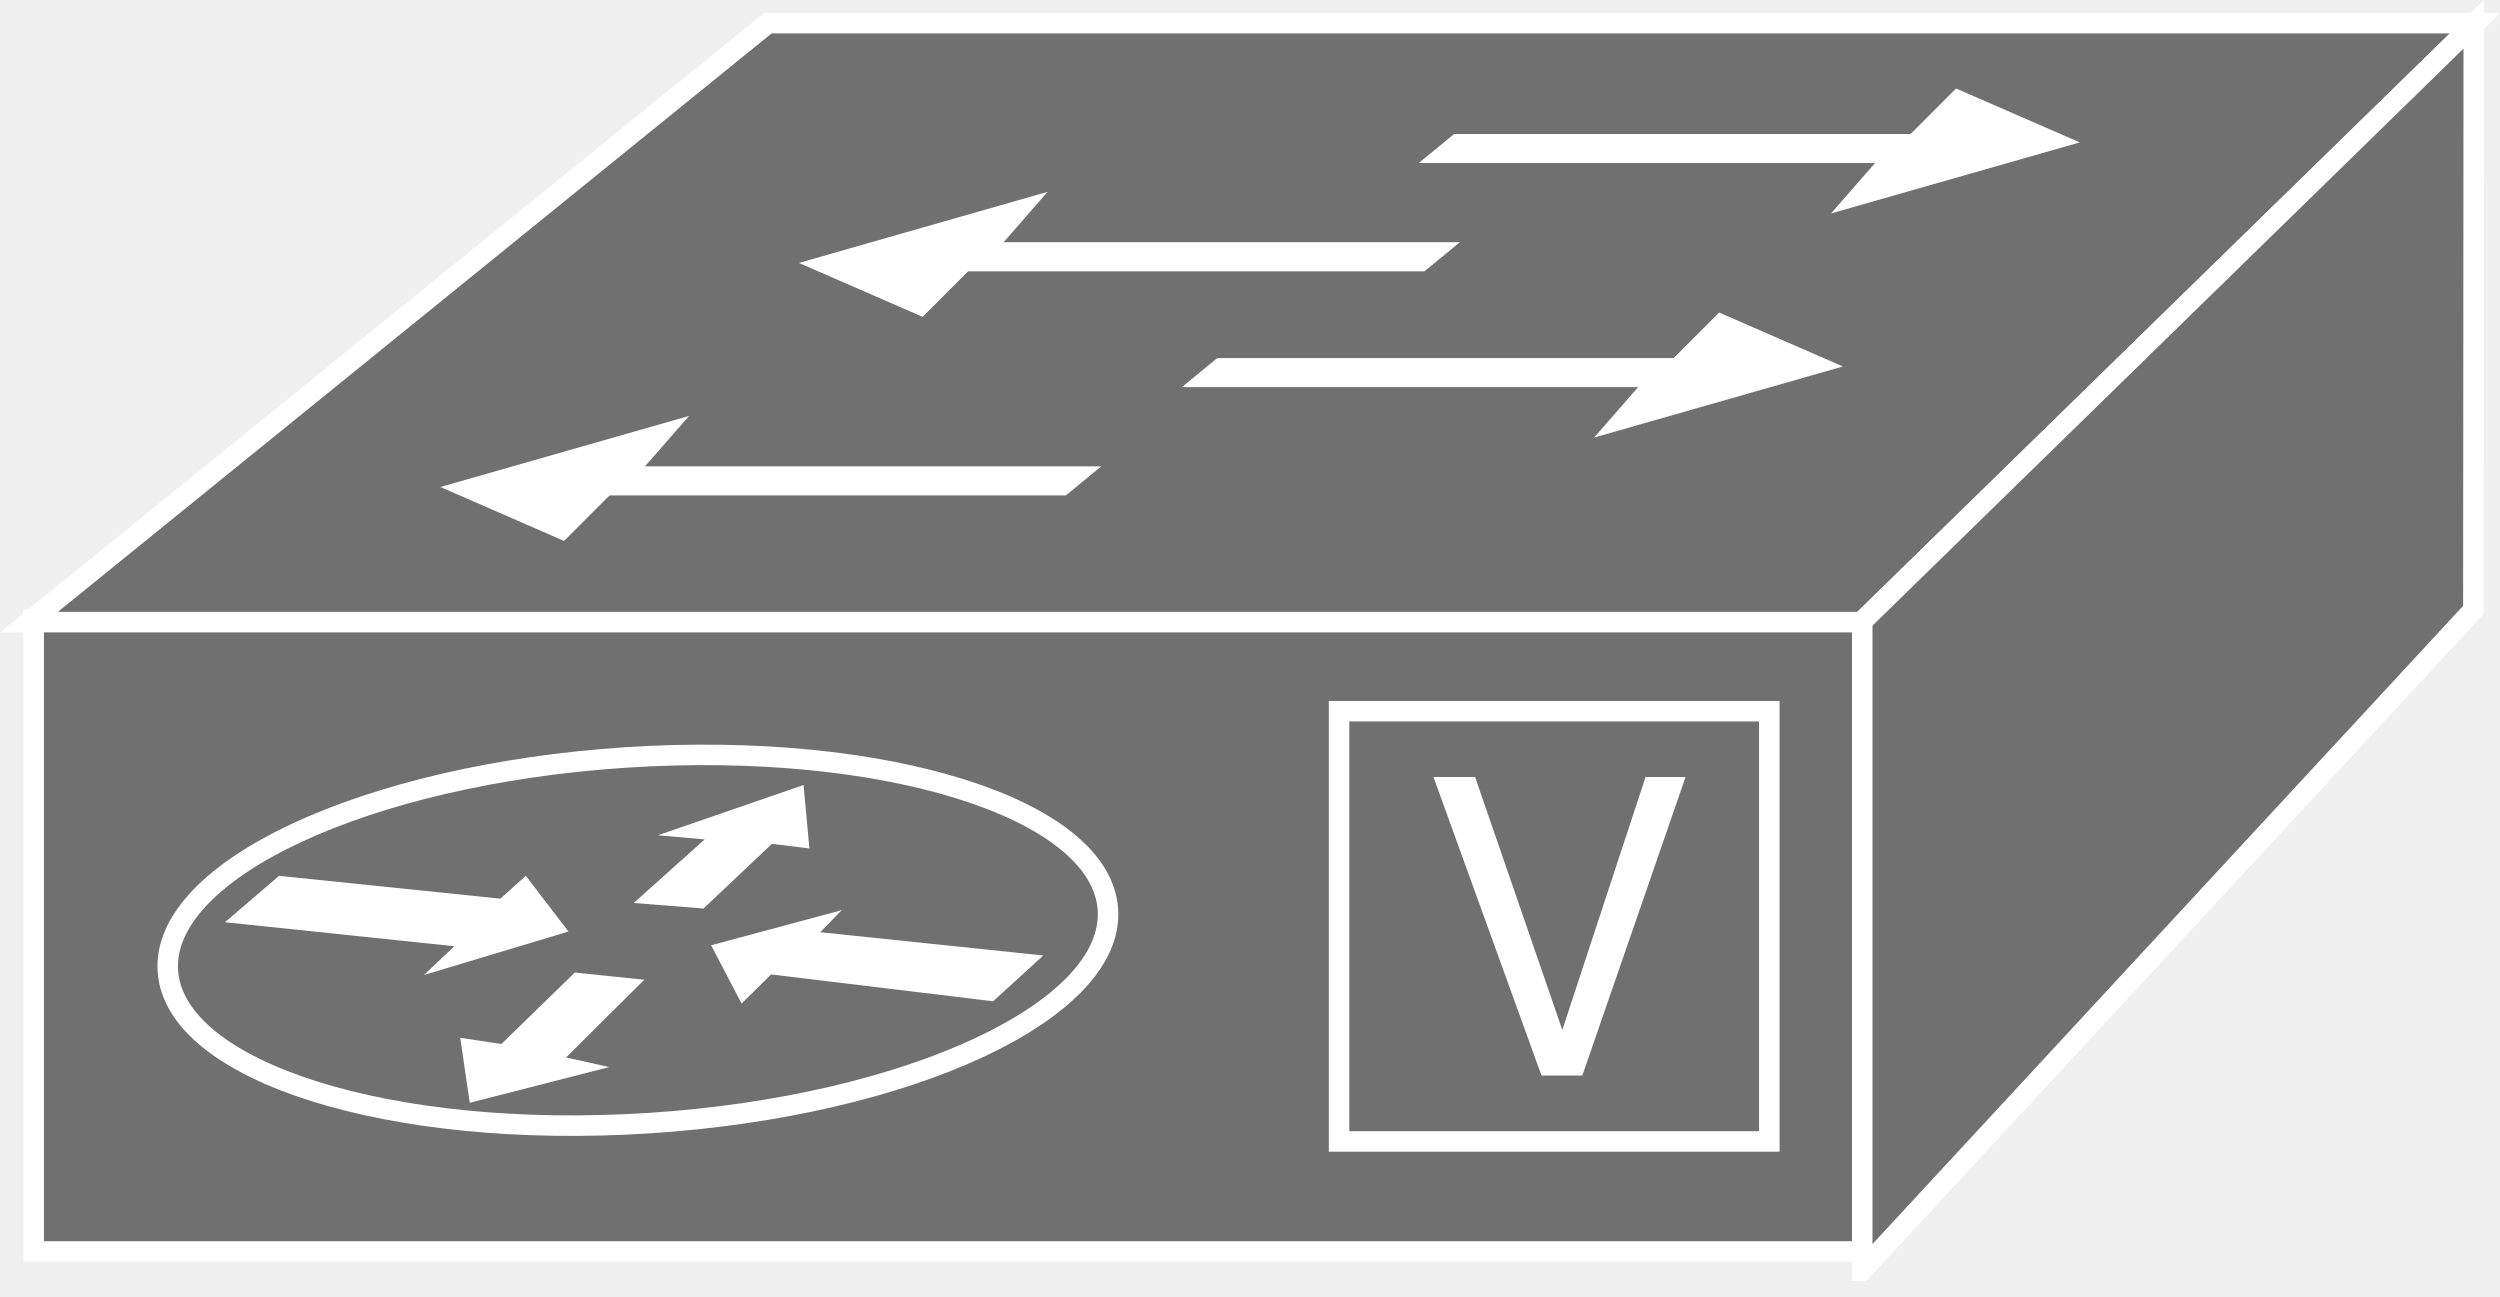
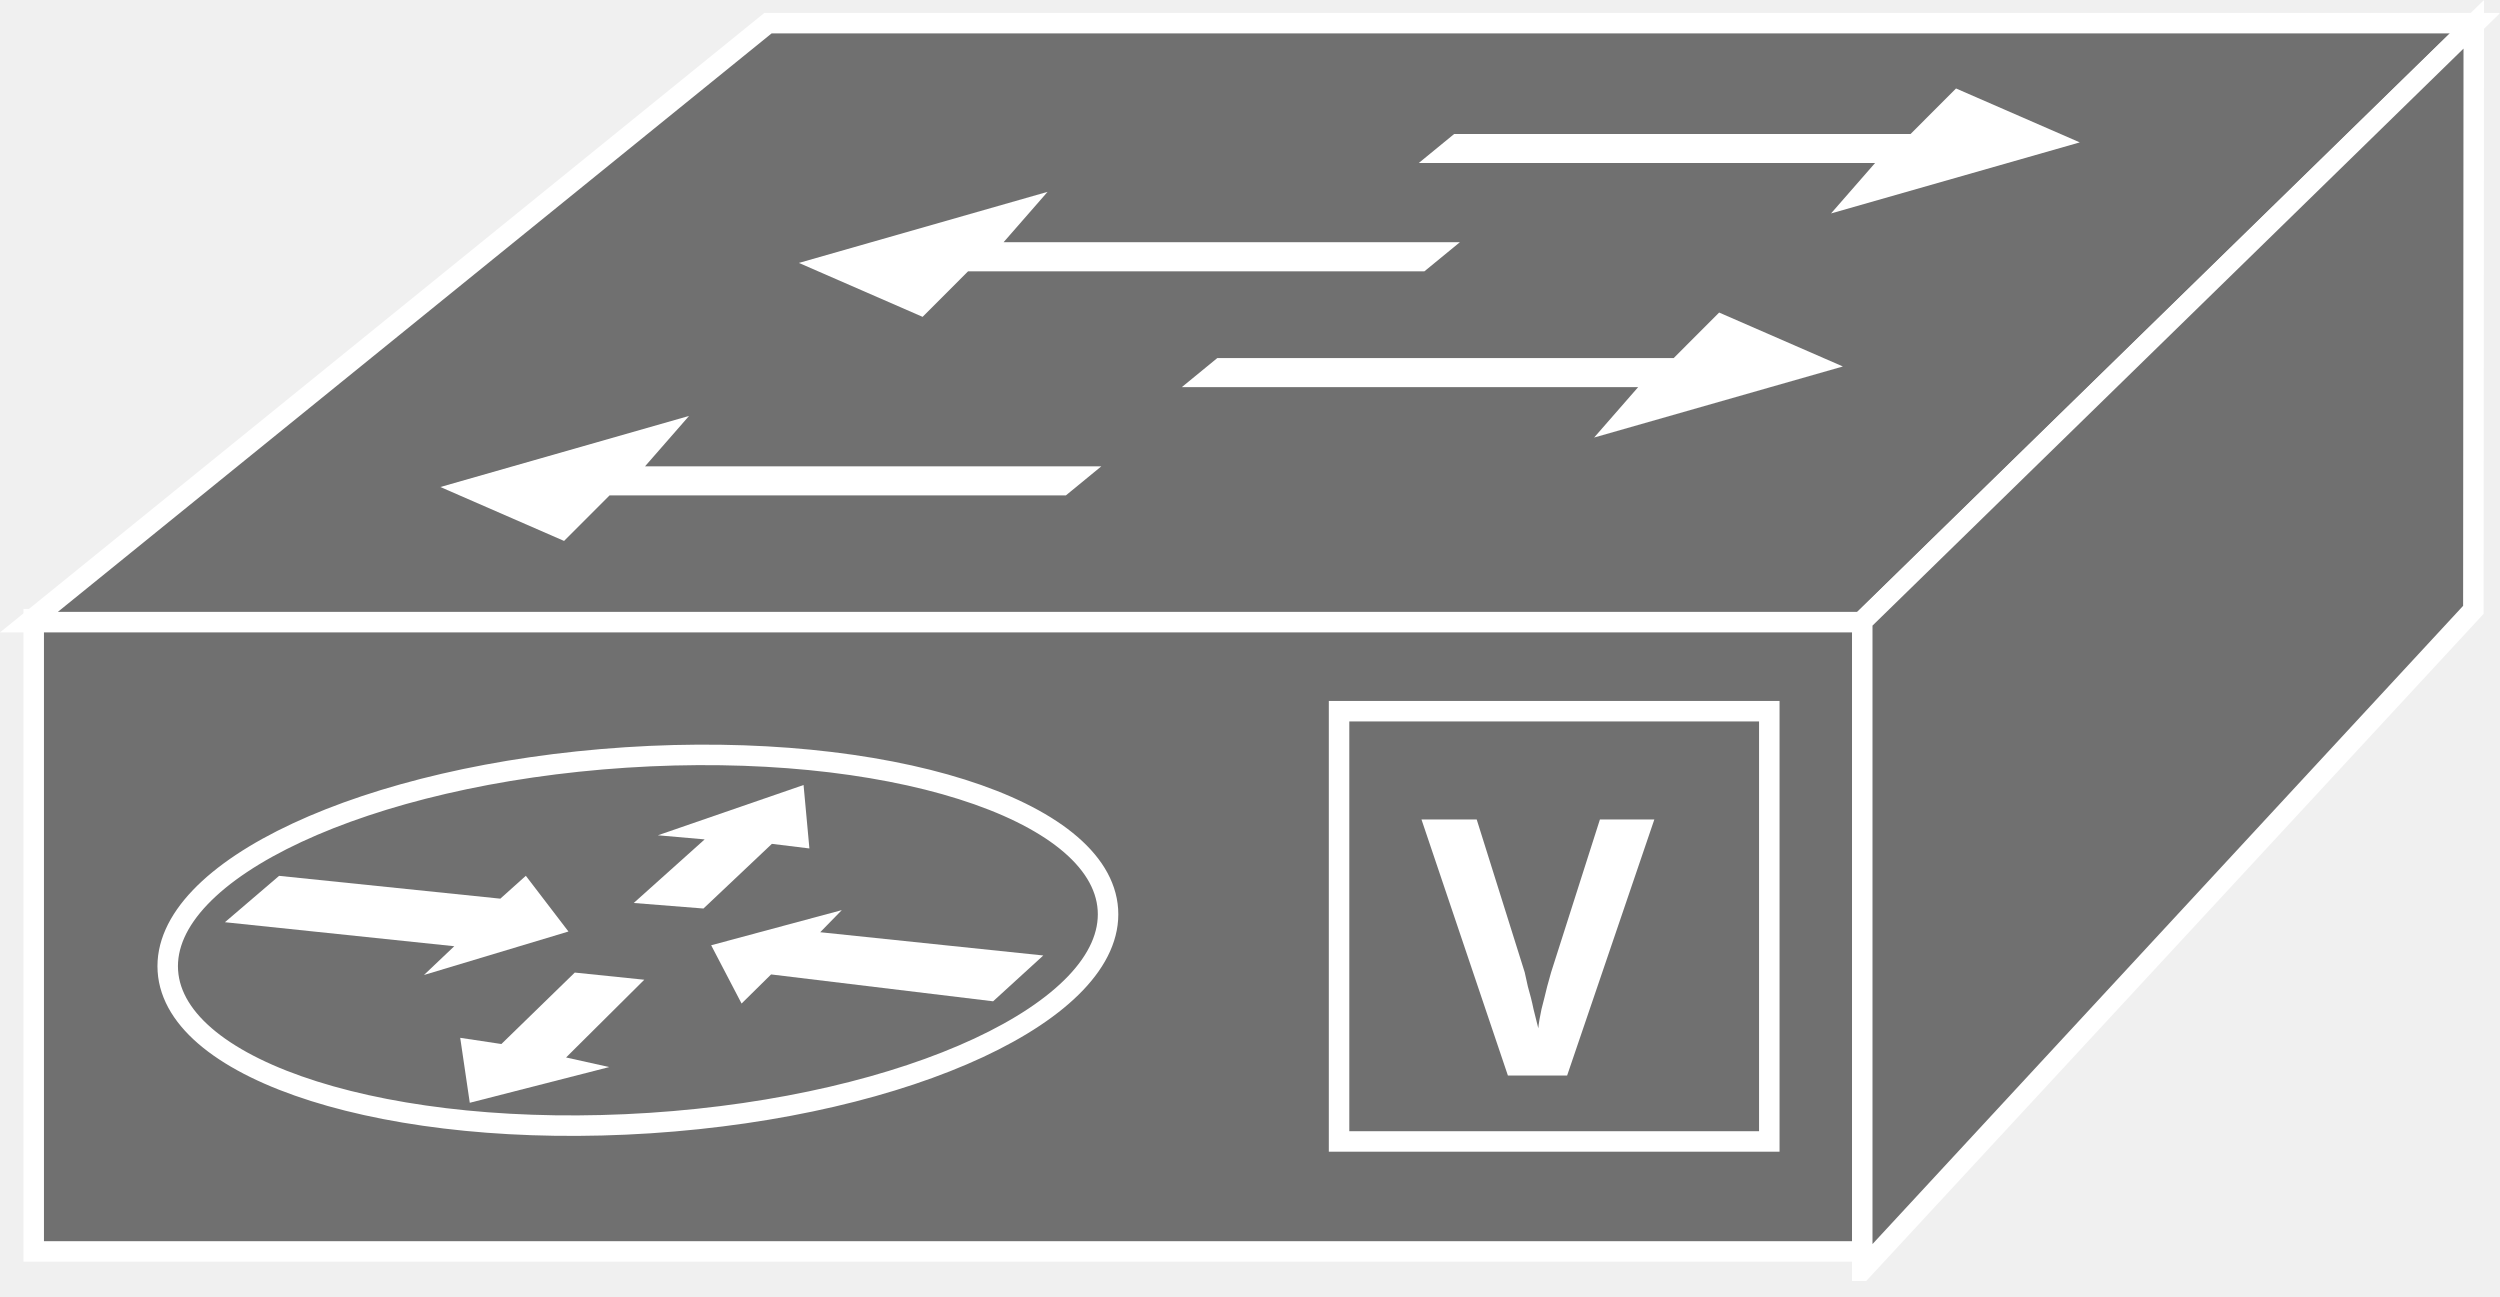
<svg xmlns="http://www.w3.org/2000/svg" viewBox="0 0 65.08 33.747" height="33.747" width="65.08" xml:space="preserve" id="svg2" version="1.1">
  <defs id="defs6">
    <clipPath id="clipPath20" clipPathUnits="userSpaceOnUse">
      <path id="path18" d="M 0,3 V 253 H 488 V 3 Z" />
    </clipPath>
  </defs>
  <g transform="matrix(1.333333,0,0,-1.333333,0,33.74667)" id="g10">
    <g transform="scale(0.1)" id="g12">
      <g id="g14">
        <g clip-path="url(#clipPath20)" id="g16">
          <path id="path22" style="fill:#707070;fill-opacity:1;fill-rule:nonzero;stroke:none" d="m 6.582,8.77 h 357.195 v 123.445 H 6.582 Z" />
          <path id="path24" style="fill:none;stroke:#FFFFFF;stroke-width:4;stroke-linecap:butt;stroke-linejoin:miter;stroke-miterlimit:4;stroke-dasharray:none;stroke-opacity:1" d="M 363.777,8.77 V 132.215 H 6.582 V 8.77 Z" />
          <path id="path26" style="fill:#707070;fill-opacity:1;fill-rule:nonzero;stroke:none" d="M 5.645,131.633 149.934,248.574 H 483.23 L 363.445,131.633 H 5.645" />
          <path id="path28" style="fill:none;stroke:#FFFFFF;stroke-width:4;stroke-linecap:butt;stroke-linejoin:miter;stroke-miterlimit:4;stroke-dasharray:none;stroke-opacity:1" d="M 5.645,131.633 149.934,248.574 H 483.23 L 363.445,131.633 Z" />
          <path id="path30" style="fill:#707070;fill-opacity:1;fill-rule:nonzero;stroke:none" d="M 363.586,5.105 482.898,134.031 482.98,248.359 363.586,131.797 V 5.105" />
          <path id="path32" style="fill:none;stroke:#FFFFFF;stroke-width:4;stroke-linecap:butt;stroke-linejoin:miter;stroke-miterlimit:4;stroke-dasharray:none;stroke-opacity:1" d="M 363.586,5.105 482.898,134.031 482.98,248.359 363.586,131.797 Z" />
          <path id="path34" style="fill:#FFFFFF;fill-opacity:1;fill-rule:nonzero;stroke:none" d="m 215.027,162.059 -6.929,-5.684 h -89.094 l -8.875,-8.887 -24.152,10.528 48.554,13.879 -8.593,-9.836 h 89.089" />
          <path id="path36" style="fill:#FFFFFF;fill-opacity:1;fill-rule:nonzero;stroke:none" d="m 285.027,205.809 -6.929,-5.684 h -89.094 l -8.875,-8.887 -24.152,10.528 48.554,13.879 -8.593,-9.836 h 89.089" />
          <path id="path38" style="fill:#FFFFFF;fill-opacity:1;fill-rule:nonzero;stroke:none" d="m 230.742,177.52 6.922,5.671 h 89.106 l 8.875,8.887 24.16,-10.527 -48.567,-13.875 8.598,9.844 h -89.094" />
          <path id="path40" style="fill:#FFFFFF;fill-opacity:1;fill-rule:nonzero;stroke:none" d="m 276.992,221.27 6.922,5.671 h 89.106 l 8.875,8.887 24.16,-10.527 -48.567,-13.875 8.598,9.844 h -89.094" />
          <path id="path42" style="fill:#707070;fill-opacity:1;fill-rule:nonzero;stroke:none" d="m 261.438,30.242 h 84 v 84.004 h -84 z" />
          <path id="path44" style="fill:none;stroke:#FFFFFF;stroke-width:4;stroke-linecap:butt;stroke-linejoin:miter;stroke-miterlimit:4;stroke-dasharray:none;stroke-opacity:1" d="m 345.438,30.242 v 84.004 h -84 V 30.242 Z" />
          <g transform="scale(10)" id="g46">
-             <text id="text50" style="font-variant:normal;font-weight:normal;font-size:8px;font-family:Helvetica;-inkscape-font-specification:Helvetica;writing-mode:lr-tb;fill:#FFFFFF;fill-opacity:1;fill-rule:nonzero;stroke:none" transform="matrix(1,0,0,-1,27.7527,4.31133)">
+             <text id="text50" style="font-variant:normal;font-weight:bold;font-size:7px;font-family:'Arial-BoldMT';fill:#FFFFFF;fill-opacity:1;" transform="matrix(1,0,0,-1,27.7527,4.31133)">
              <tspan id="tspan48" y="0" x="0">V</tspan>
            </text>
          </g>
          <path id="path52" style="fill:#707070;fill-opacity:1;fill-rule:nonzero;stroke:none" d="m 126.863,33.828 c 50.688,3.309 90.727,21.973 89.446,41.68 -1.289,19.707 -43.411,33.008 -94.09,29.707 C 71.523,101.902 31.484,83.254 32.773,63.535 34.062,43.828 76.18,30.527 126.863,33.828" />
          <path id="path54" style="fill:none;stroke:#FFFFFF;stroke-width:4;stroke-linecap:butt;stroke-linejoin:miter;stroke-miterlimit:4;stroke-dasharray:none;stroke-opacity:1" d="m 126.863,33.828 c 50.688,3.309 90.727,21.973 89.446,41.68 -1.289,19.707 -43.411,33.008 -94.09,29.707 C 71.523,101.902 31.484,83.254 32.773,63.535 34.062,43.828 76.18,30.527 126.863,33.828 Z" />
          <path id="path56" style="fill:#FFFFFF;fill-opacity:1;fill-rule:nonzero;stroke:none" d="m 102.664,82.109 8.32,-10.879 -28.211,-8.488 5.918,5.617 -44.777,4.688 10.578,9.051 43.191,-4.453 4.98,4.465" />
          <path id="path58" style="fill:#FFFFFF;fill-opacity:1;fill-rule:nonzero;stroke:none" d="m 144.785,57.168 -5.937,11.379 25.507,6.863 -4.218,-4.316 43.554,-4.543 -9.796,-8.945 -43.348,5.246 -5.762,-5.684" />
          <path id="path60" style="fill:#FFFFFF;fill-opacity:1;fill-rule:nonzero;stroke:none" d="m 128.445,90.019 28.442,9.816 1.14,-12.387 -7.324,0.898 -13.359,-12.625 -13.614,1.082 13.848,12.414 -9.133,0.801" />
          <path id="path62" style="fill:#FFFFFF;fill-opacity:1;fill-rule:nonzero;stroke:none" d="m 118.945,44.766 -27.226,-6.973 -1.867,12.684 8.039,-1.211 14.328,13.949 13.57,-1.398 -15.269,-15.176 8.425,-1.875" />
        </g>
      </g>
    </g>
  </g>
</svg>
